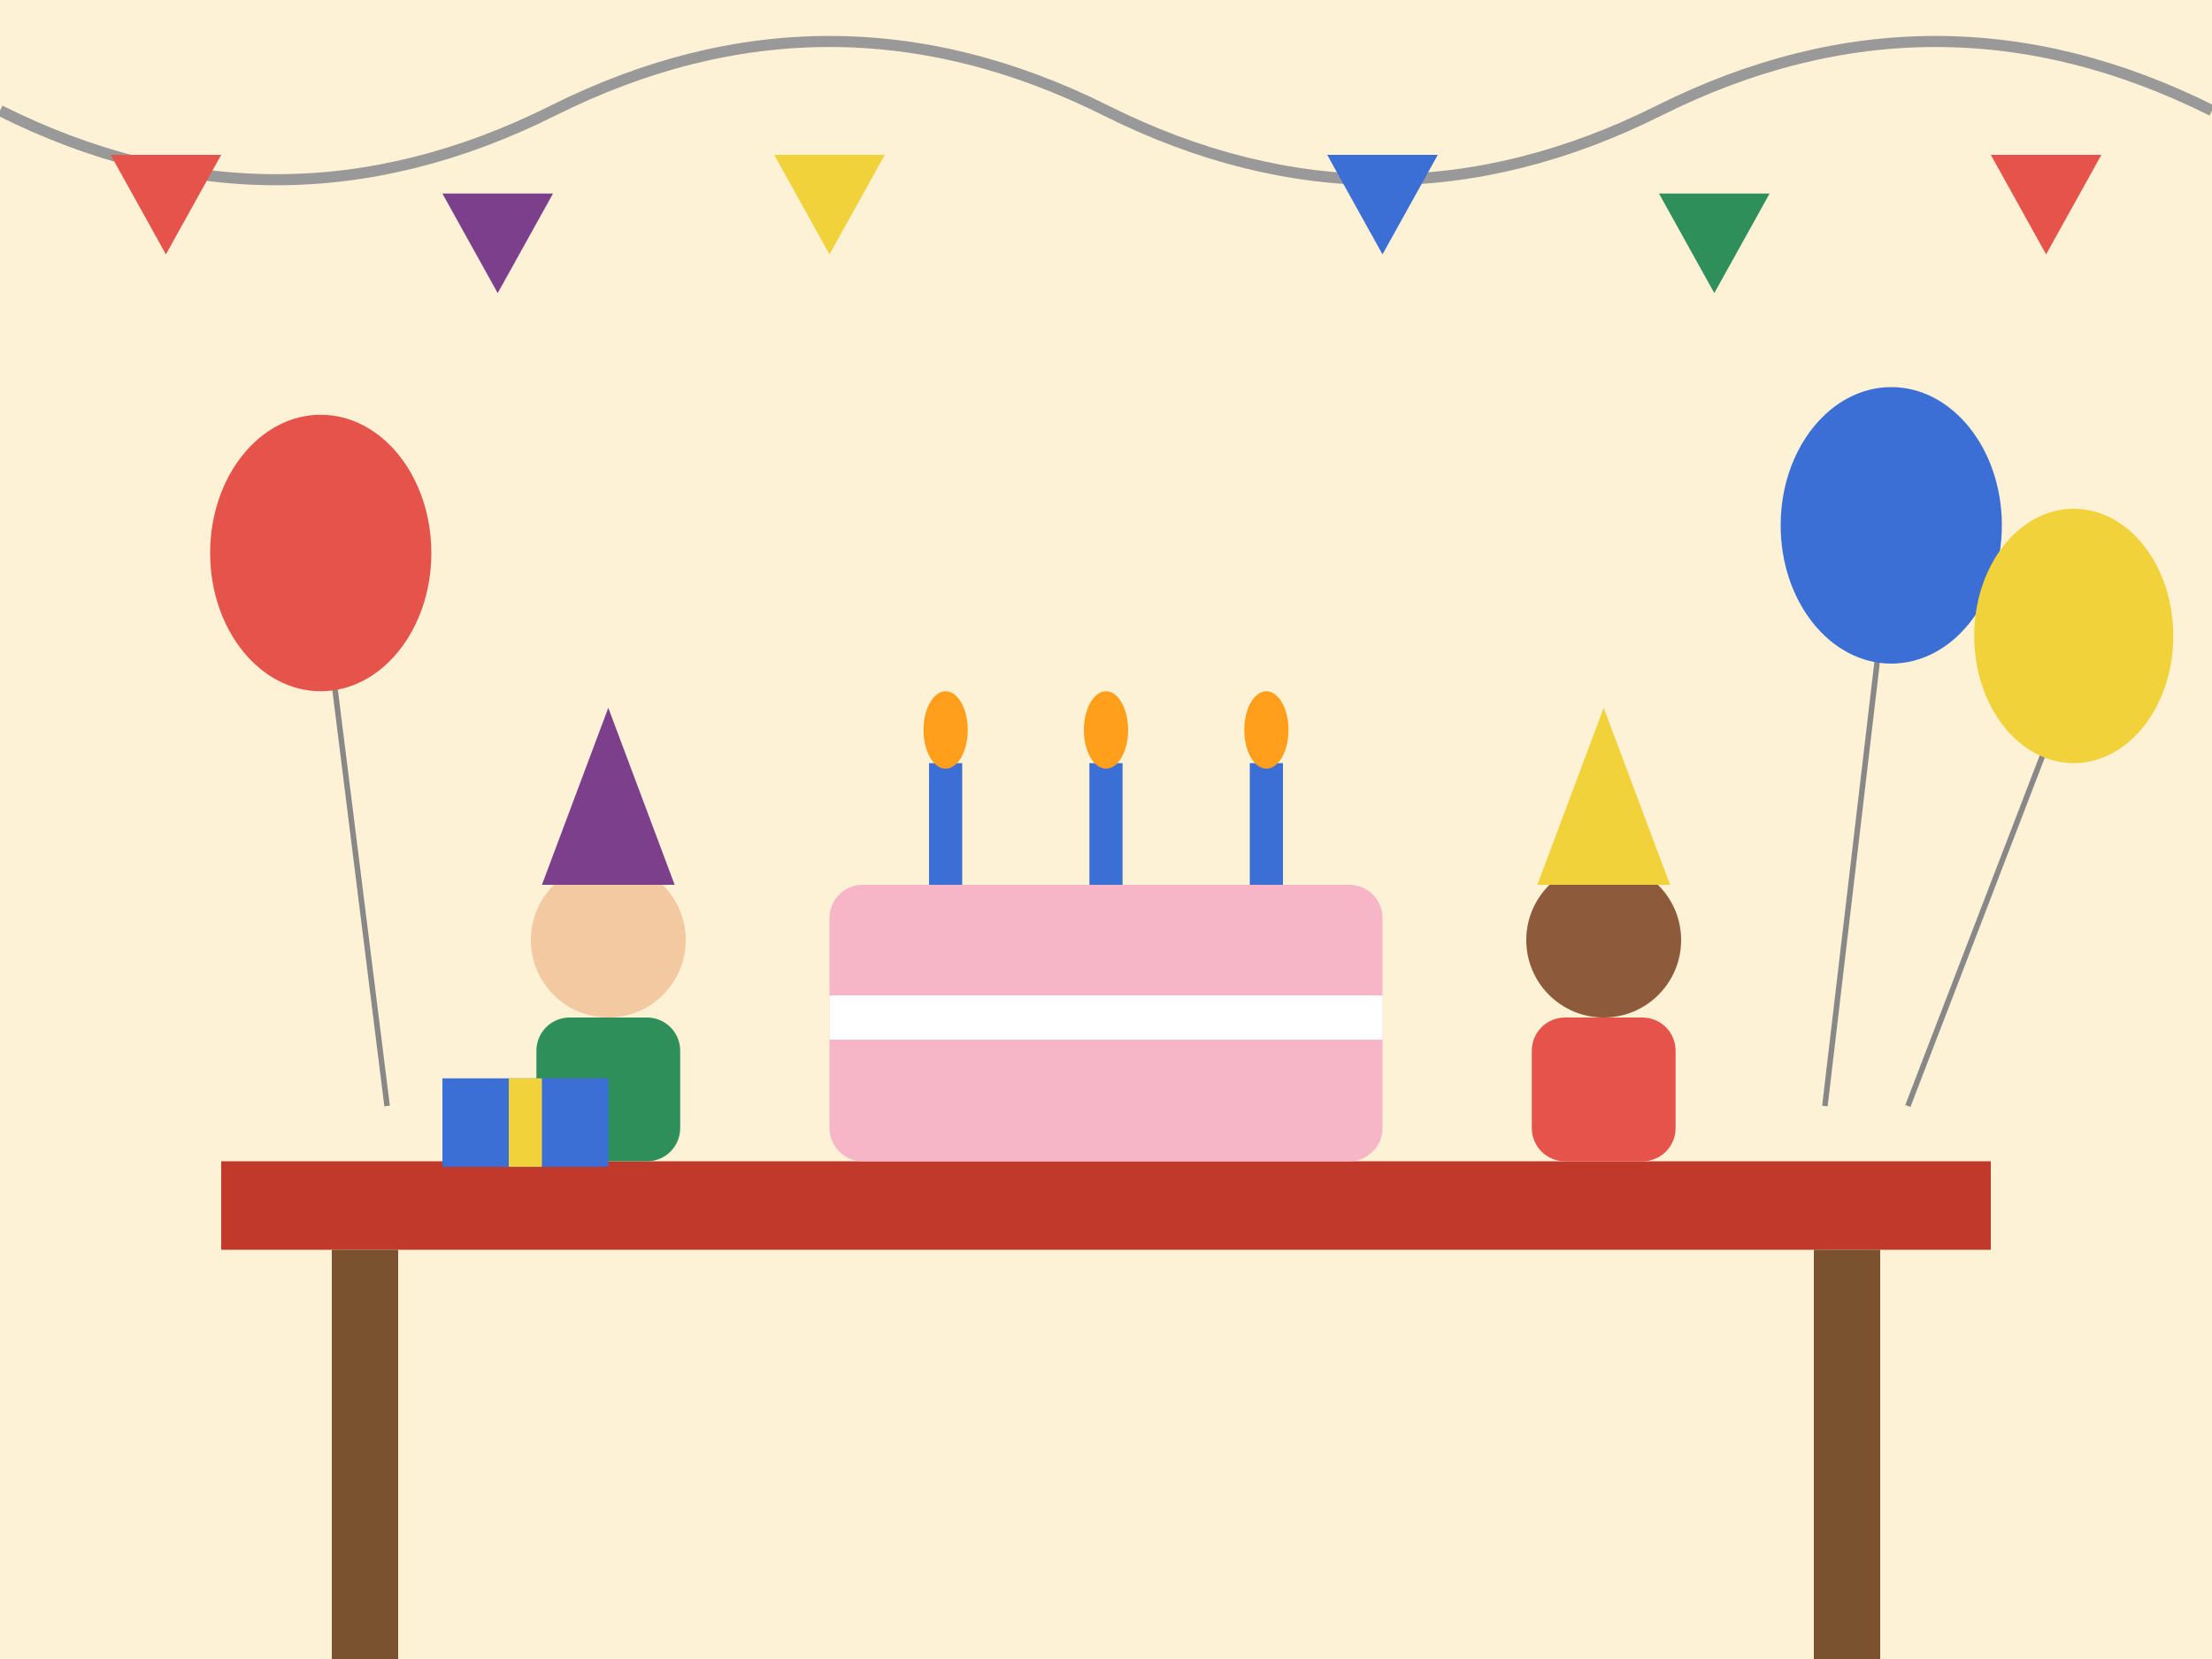
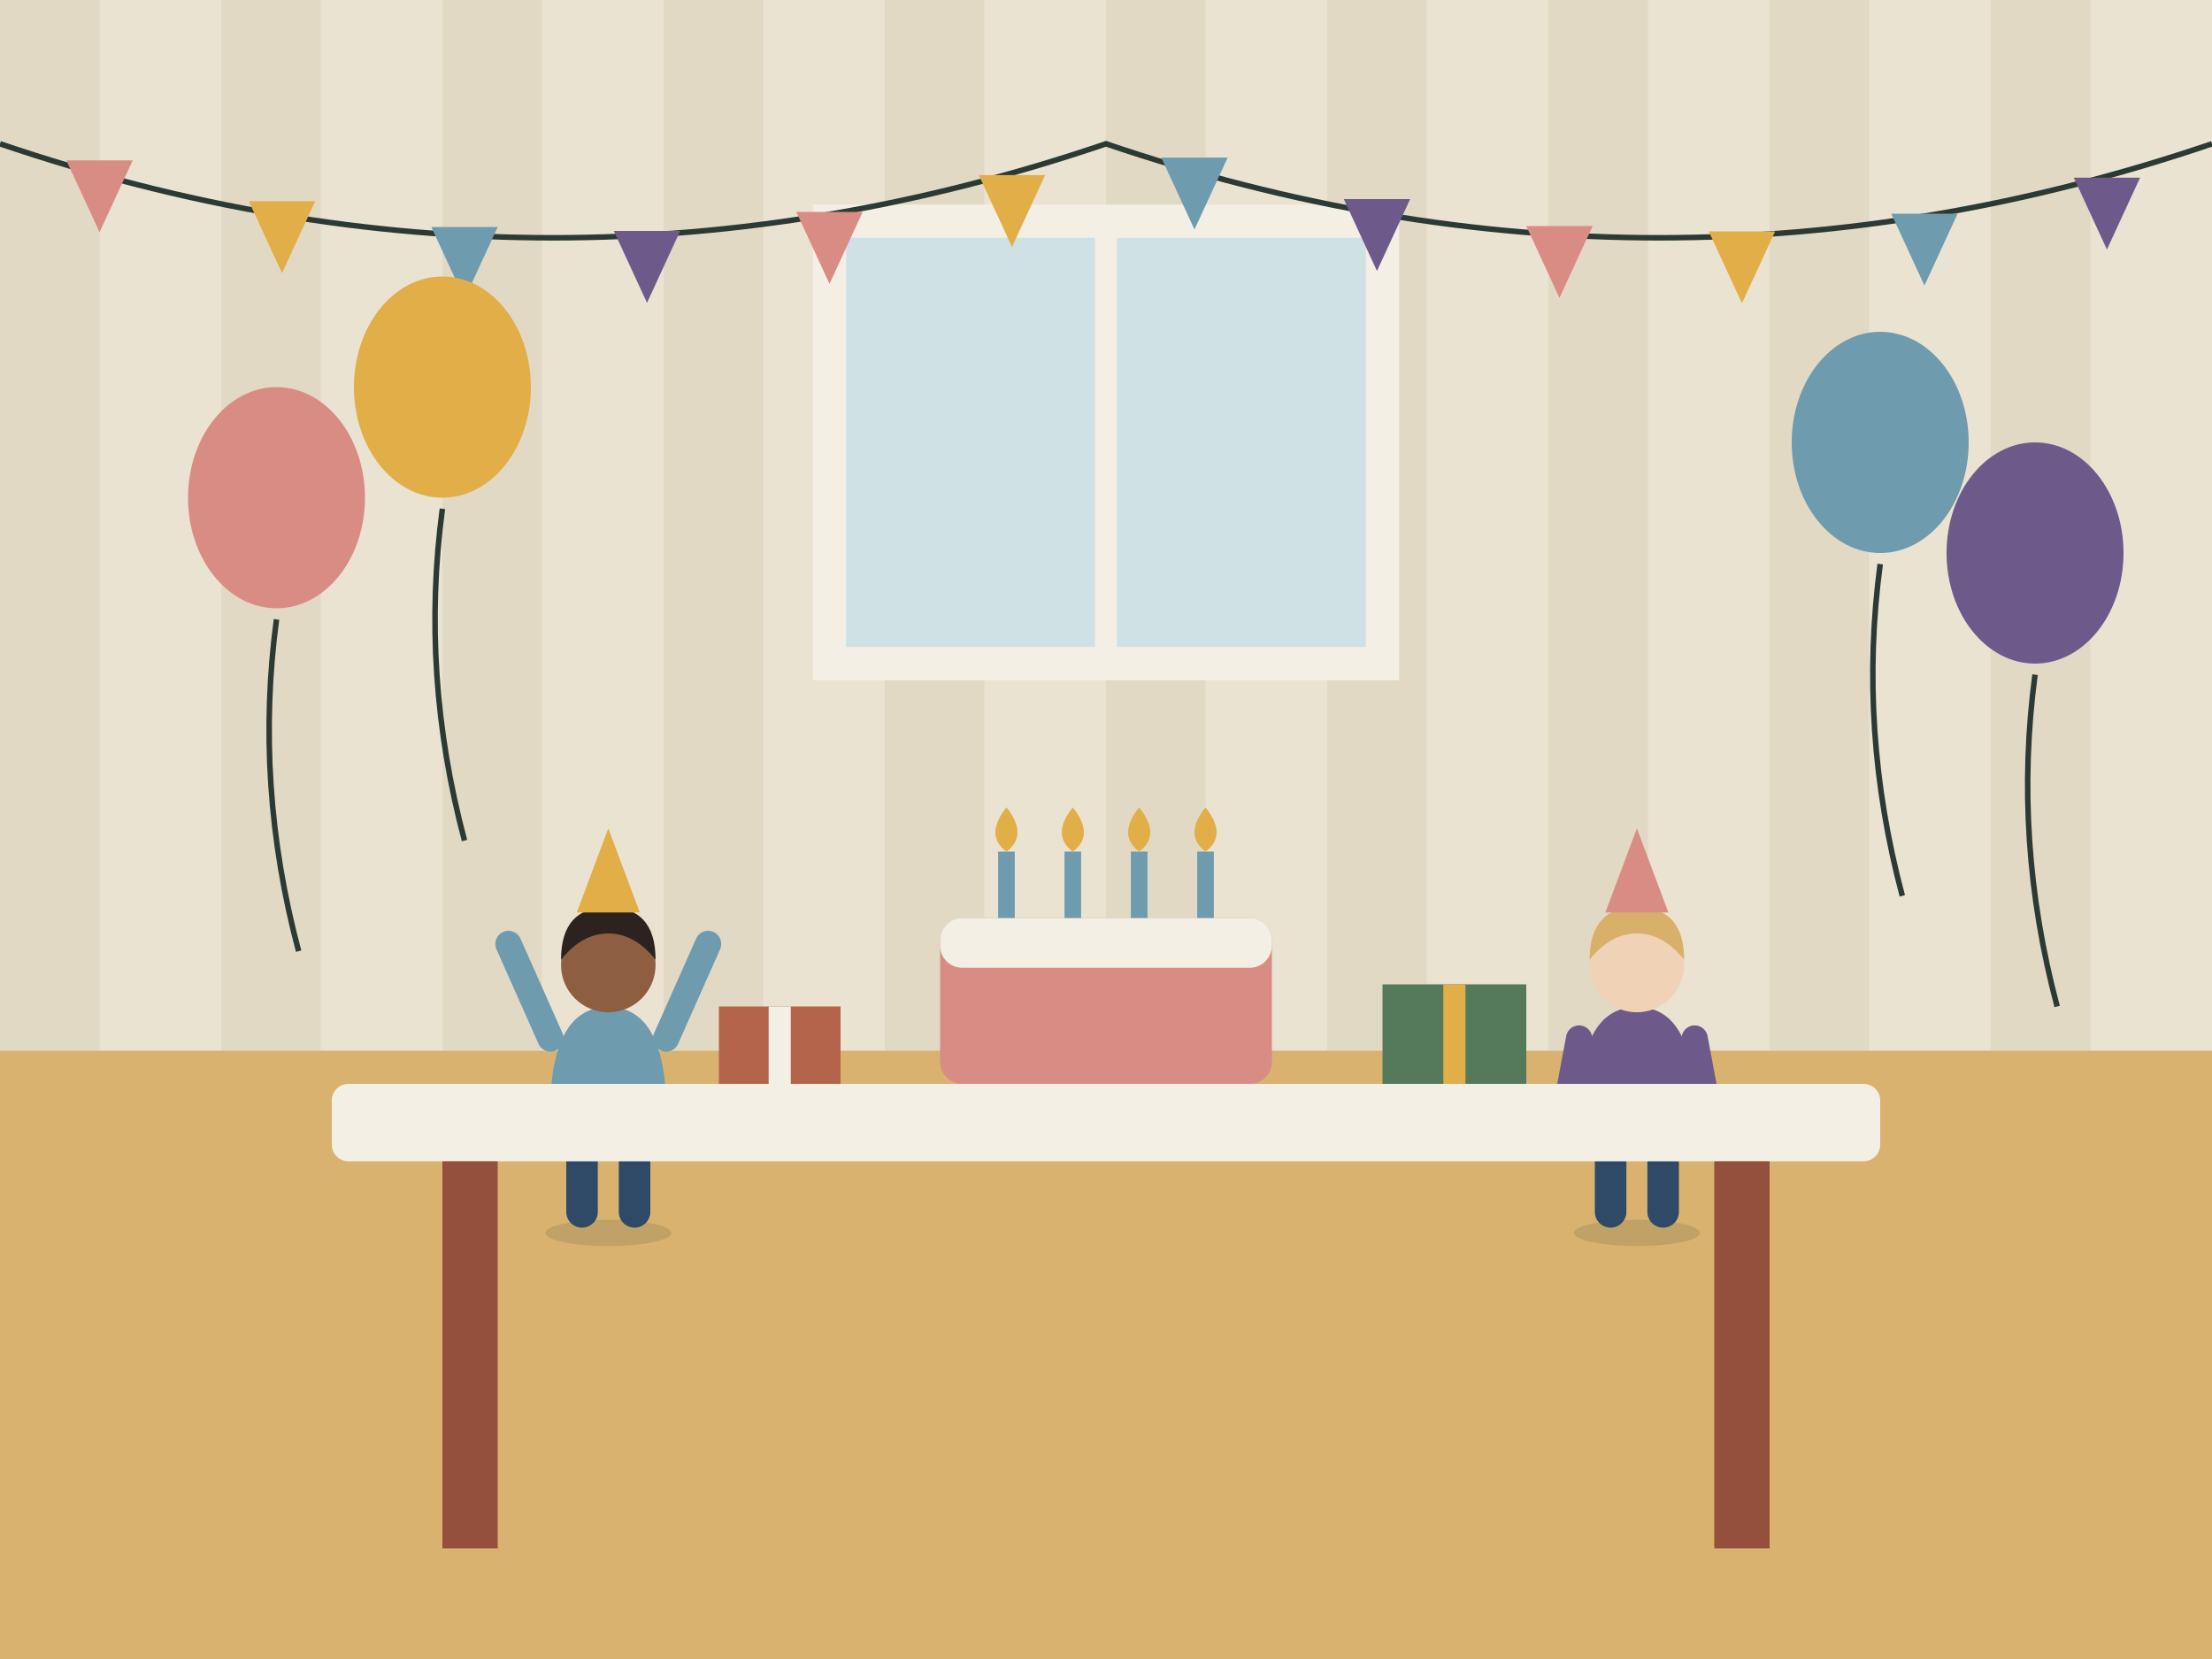
<svg xmlns="http://www.w3.org/2000/svg" viewBox="0 0 400 300">
-   <rect width="400" height="300" fill="#FDF1D6" />
-   <path d="M0 20 Q50 45 100 20 T200 20 T300 20 T400 20" fill="none" stroke="#999" stroke-width="2" />
-   <g>
-     <path d="M20 28 l10 18 l10 -18z" fill="#E5534B" />
-     <path d="M80 35 l10 18 l10 -18z" fill="#7B3F8C" />
-     <path d="M140 28 l10 18 l10 -18z" fill="#F2D23B" />
-     <path d="M240 28 l10 18 l10 -18z" fill="#3B6FD6" />
-     <path d="M300 35 l10 18 l10 -18z" fill="#2F8F5B" />
-     <path d="M360 28 l10 18 l10 -18z" fill="#E5534B" />
+   <rect width="400" height="300" fill="#CFE1E4" />
+   <rect width="400" height="300" fill="#EAE3D2" />
+   <rect x="0" width="18" height="190" fill="#E2D9C4" />
+   <rect x="40" width="18" height="190" fill="#E2D9C4" />
+   <rect x="80" width="18" height="190" fill="#E2D9C4" />
+   <rect x="120" width="18" height="190" fill="#E2D9C4" />
+   <rect x="160" width="18" height="190" fill="#E2D9C4" />
+   <rect x="200" width="18" height="190" fill="#E2D9C4" />
+   <rect x="240" width="18" height="190" fill="#E2D9C4" />
+   <rect x="280" width="18" height="190" fill="#E2D9C4" />
+   <rect x="320" width="18" height="190" fill="#E2D9C4" />
+   <rect x="360" width="18" height="190" fill="#E2D9C4" />
+   <rect x="400" width="18" height="190" fill="#E2D9C4" />
+   <rect x="150" y="40" width="100" height="80" fill="#CFE1E4" stroke="#F4EFE4" stroke-width="6" />
+   <line x1="200" y1="40" x2="200" y2="120" stroke="#F4EFE4" stroke-width="4" />
+   <path d="M0 26 Q100 60 200 26 Q300 60 400 26" stroke="#2B3A34" stroke-width="1" fill="none" />
+   <path d="M12 28.998 l12 0 l-6 13 z" fill="#D98C84" />
+   <path d="M45 36.391 l12 0 l-6 13 z" fill="#E1AE48" />
+   <path d="M78 41.054 l12 0 l-6 13 z" fill="#6E9BAE" />
+   <path d="M111 41.762 l12 0 l-6 13 z" fill="#6E5A8A" />
+   <path d="M144 38.328 l12 0 l-6 13 z" fill="#D98C84" />
+   <path d="M177 31.656 l12 0 l-6 13 z" fill="#E1AE48" />
+   <path d="M210 28.503 l12 0 l-6 13 z" fill="#6E9BAE" />
+   <path d="M243 36.004 l12 0 l-6 13 z" fill="#6E5A8A" />
+   <path d="M276 40.876 l12 0 l-6 13 z" fill="#D98C84" />
+   <path d="M309 41.84 l12 0 l-6 13 z" fill="#E1AE48" />
+   <path d="M342 38.642 l12 0 l-6 13 z" fill="#6E9BAE" />
+   <path d="M375 32.123 l12 0 l-6 13 z" fill="#6E5A8A" />
+   <path d="M50 112 q-4 30 4 60" stroke="#2B3A34" stroke-width="1" fill="none" />
+   <ellipse cx="50" cy="90" rx="16" ry="20" fill="#D98C84" />
+   <path d="M80 92 q-4 30 4 60" stroke="#2B3A34" stroke-width="1" fill="none" />
+   <ellipse cx="80" cy="70" rx="16" ry="20" fill="#E1AE48" />
+   <path d="M340 102 q-4 30 4 60" stroke="#2B3A34" stroke-width="1" fill="none" />
+   <ellipse cx="340" cy="80" rx="16" ry="20" fill="#6E9BAE" />
+   <path d="M368 122 q-4 30 4 60" stroke="#2B3A34" stroke-width="1" fill="none" />
+   <ellipse cx="368" cy="100" rx="16" ry="20" fill="#6E5A8A" />
+   <rect y="190" width="400" height="110" fill="#D8B26E" />
+   <g transform="translate(110 222) scale(0.95)">
+     <ellipse cx="0" cy="1" rx="12" ry="2.5" fill="rgba(43,58,52,0.14)" />
+     <rect x="-8" y="-20" width="6" height="20" rx="3" fill="#2F4A66" />
+     <rect x="2" y="-20" width="6" height="20" rx="3" fill="#2F4A66" />
+     <path d="M-11 -36 L-19 -54 M11 -36 L19 -54" stroke="#6E9BAE" stroke-width="5" stroke-linecap="round" />
+     <path d="M-11 -18 Q-12 -42 0 -42 Q12 -42 11 -18 Z" fill="#6E9BAE" />
+     <circle cx="0" cy="-50" r="9" fill="#8E5E40" />
+     <path d="M-9 -51 Q-9 -61 0 -61 Q9 -61 9 -51 Q5 -56 0 -56 Q-5 -56 -9 -51 Z" fill="#2C2320" />
+     <path d="M-6 -60 L0 -76 L6 -60 Z" fill="#E1AE48" />
  </g>
-   <g>
-     <line x1="60" y1="120" x2="70" y2="200" stroke="#888" />
-     <ellipse cx="58" cy="100" rx="20" ry="25" fill="#E5534B" />
-     <line x1="340" y1="115" x2="330" y2="200" stroke="#888" />
-     <ellipse cx="342" cy="95" rx="20" ry="25" fill="#3B6FD6" />
-     <line x1="370" y1="135" x2="345" y2="200" stroke="#888" />
-     <ellipse cx="375" cy="115" rx="18" ry="23" fill="#F2D23B" />
+   <g transform="translate(296 222) scale(0.95)">
+     <ellipse cx="0" cy="1" rx="12" ry="2.5" fill="rgba(43,58,52,0.14)" />
+     <rect x="-8" y="-20" width="6" height="20" rx="3" fill="#2F4A66" />
+     <rect x="2" y="-20" width="6" height="20" rx="3" fill="#2F4A66" />
+     <path d="M-11 -36 L-14 -20 M11 -36 L14 -20" stroke="#6E5A8A" stroke-width="5" stroke-linecap="round" />
+     <path d="M-11 -18 Q-12 -42 0 -42 Q12 -42 11 -18 Z" fill="#6E5A8A" />
+     <circle cx="0" cy="-50" r="9" fill="#F0D2B6" />
+     <path d="M-9 -51 Q-9 -61 0 -61 Q9 -61 9 -51 Q5 -56 0 -56 Q-5 -56 -9 -51 Z" fill="#D9B06A" />
+     <path d="M-6 -60 L0 -76 L6 -60 Z" fill="#D98C84" />
  </g>
-   <rect x="40" y="210" width="320" height="16" fill="#C0392B" />
-   <rect x="60" y="226" width="12" height="74" fill="#7A5230" />
-   <rect x="328" y="226" width="12" height="74" fill="#7A5230" />
-   <rect x="150" y="160" width="100" height="50" rx="6" fill="#F7B6C8" />
-   <rect x="150" y="180" width="100" height="8" fill="white" />
-   <g fill="#3B6FD6">
-     <rect x="168" y="138" width="6" height="22" />
-     <rect x="197" y="138" width="6" height="22" />
-     <rect x="226" y="138" width="6" height="22" />
-   </g>
-   <g fill="#FF9F1C">
-     <ellipse cx="171" cy="132" rx="4" ry="7" />
-     <ellipse cx="200" cy="132" rx="4" ry="7" />
-     <ellipse cx="229" cy="132" rx="4" ry="7" />
-   </g>
-   <g>
-     <circle cx="110" cy="170" r="14" fill="#F2C9A0" />
-     <polygon points="98,160 110,128 122,160" fill="#7B3F8C" />
-     <rect x="97" y="184" width="26" height="26" rx="6" fill="#2F8F5B" />
-   </g>
-   <g>
-     <circle cx="290" cy="170" r="14" fill="#8D5A3B" />
-     <polygon points="278,160 290,128 302,160" fill="#F2D23B" />
-     <rect x="277" y="184" width="26" height="26" rx="6" fill="#E5534B" />
-   </g>
-   <rect x="80" y="195" width="30" height="16" fill="#3B6FD6" />
-   <rect x="92" y="195" width="6" height="16" fill="#F2D23B" />
+   <rect x="60" y="196" width="280" height="14" rx="3" fill="#F4EFE4" />
+   <rect x="80" y="210" width="10" height="70" fill="#94503C" />
+   <rect x="310" y="210" width="10" height="70" fill="#94503C" />
+   <rect x="170" y="166" width="60" height="30" rx="4" fill="#D98C84" />
+   <rect x="170" y="166" width="60" height="9" rx="4" fill="#F4EFE4" />
+   <rect x="180.5" y="154" width="3" height="12" fill="#6E9BAE" />
+   <path d="M182 146 q4 5 0 8 q-4 -3 0 -8" fill="#E1AE48" />
+   <rect x="192.5" y="154" width="3" height="12" fill="#6E9BAE" />
+   <path d="M194 146 q4 5 0 8 q-4 -3 0 -8" fill="#E1AE48" />
+   <rect x="204.5" y="154" width="3" height="12" fill="#6E9BAE" />
+   <path d="M206 146 q4 5 0 8 q-4 -3 0 -8" fill="#E1AE48" />
+   <rect x="216.5" y="154" width="3" height="12" fill="#6E9BAE" />
+   <path d="M218 146 q4 5 0 8 q-4 -3 0 -8" fill="#E1AE48" />
+   <rect x="250" y="178" width="26" height="18" fill="#557A5B" />
+   <rect x="261" y="178" width="4" height="18" fill="#E1AE48" />
+   <rect x="130" y="182" width="22" height="14" fill="#B4644B" />
+   <rect x="139" y="182" width="4" height="14" fill="#F4EFE4" />
</svg>
